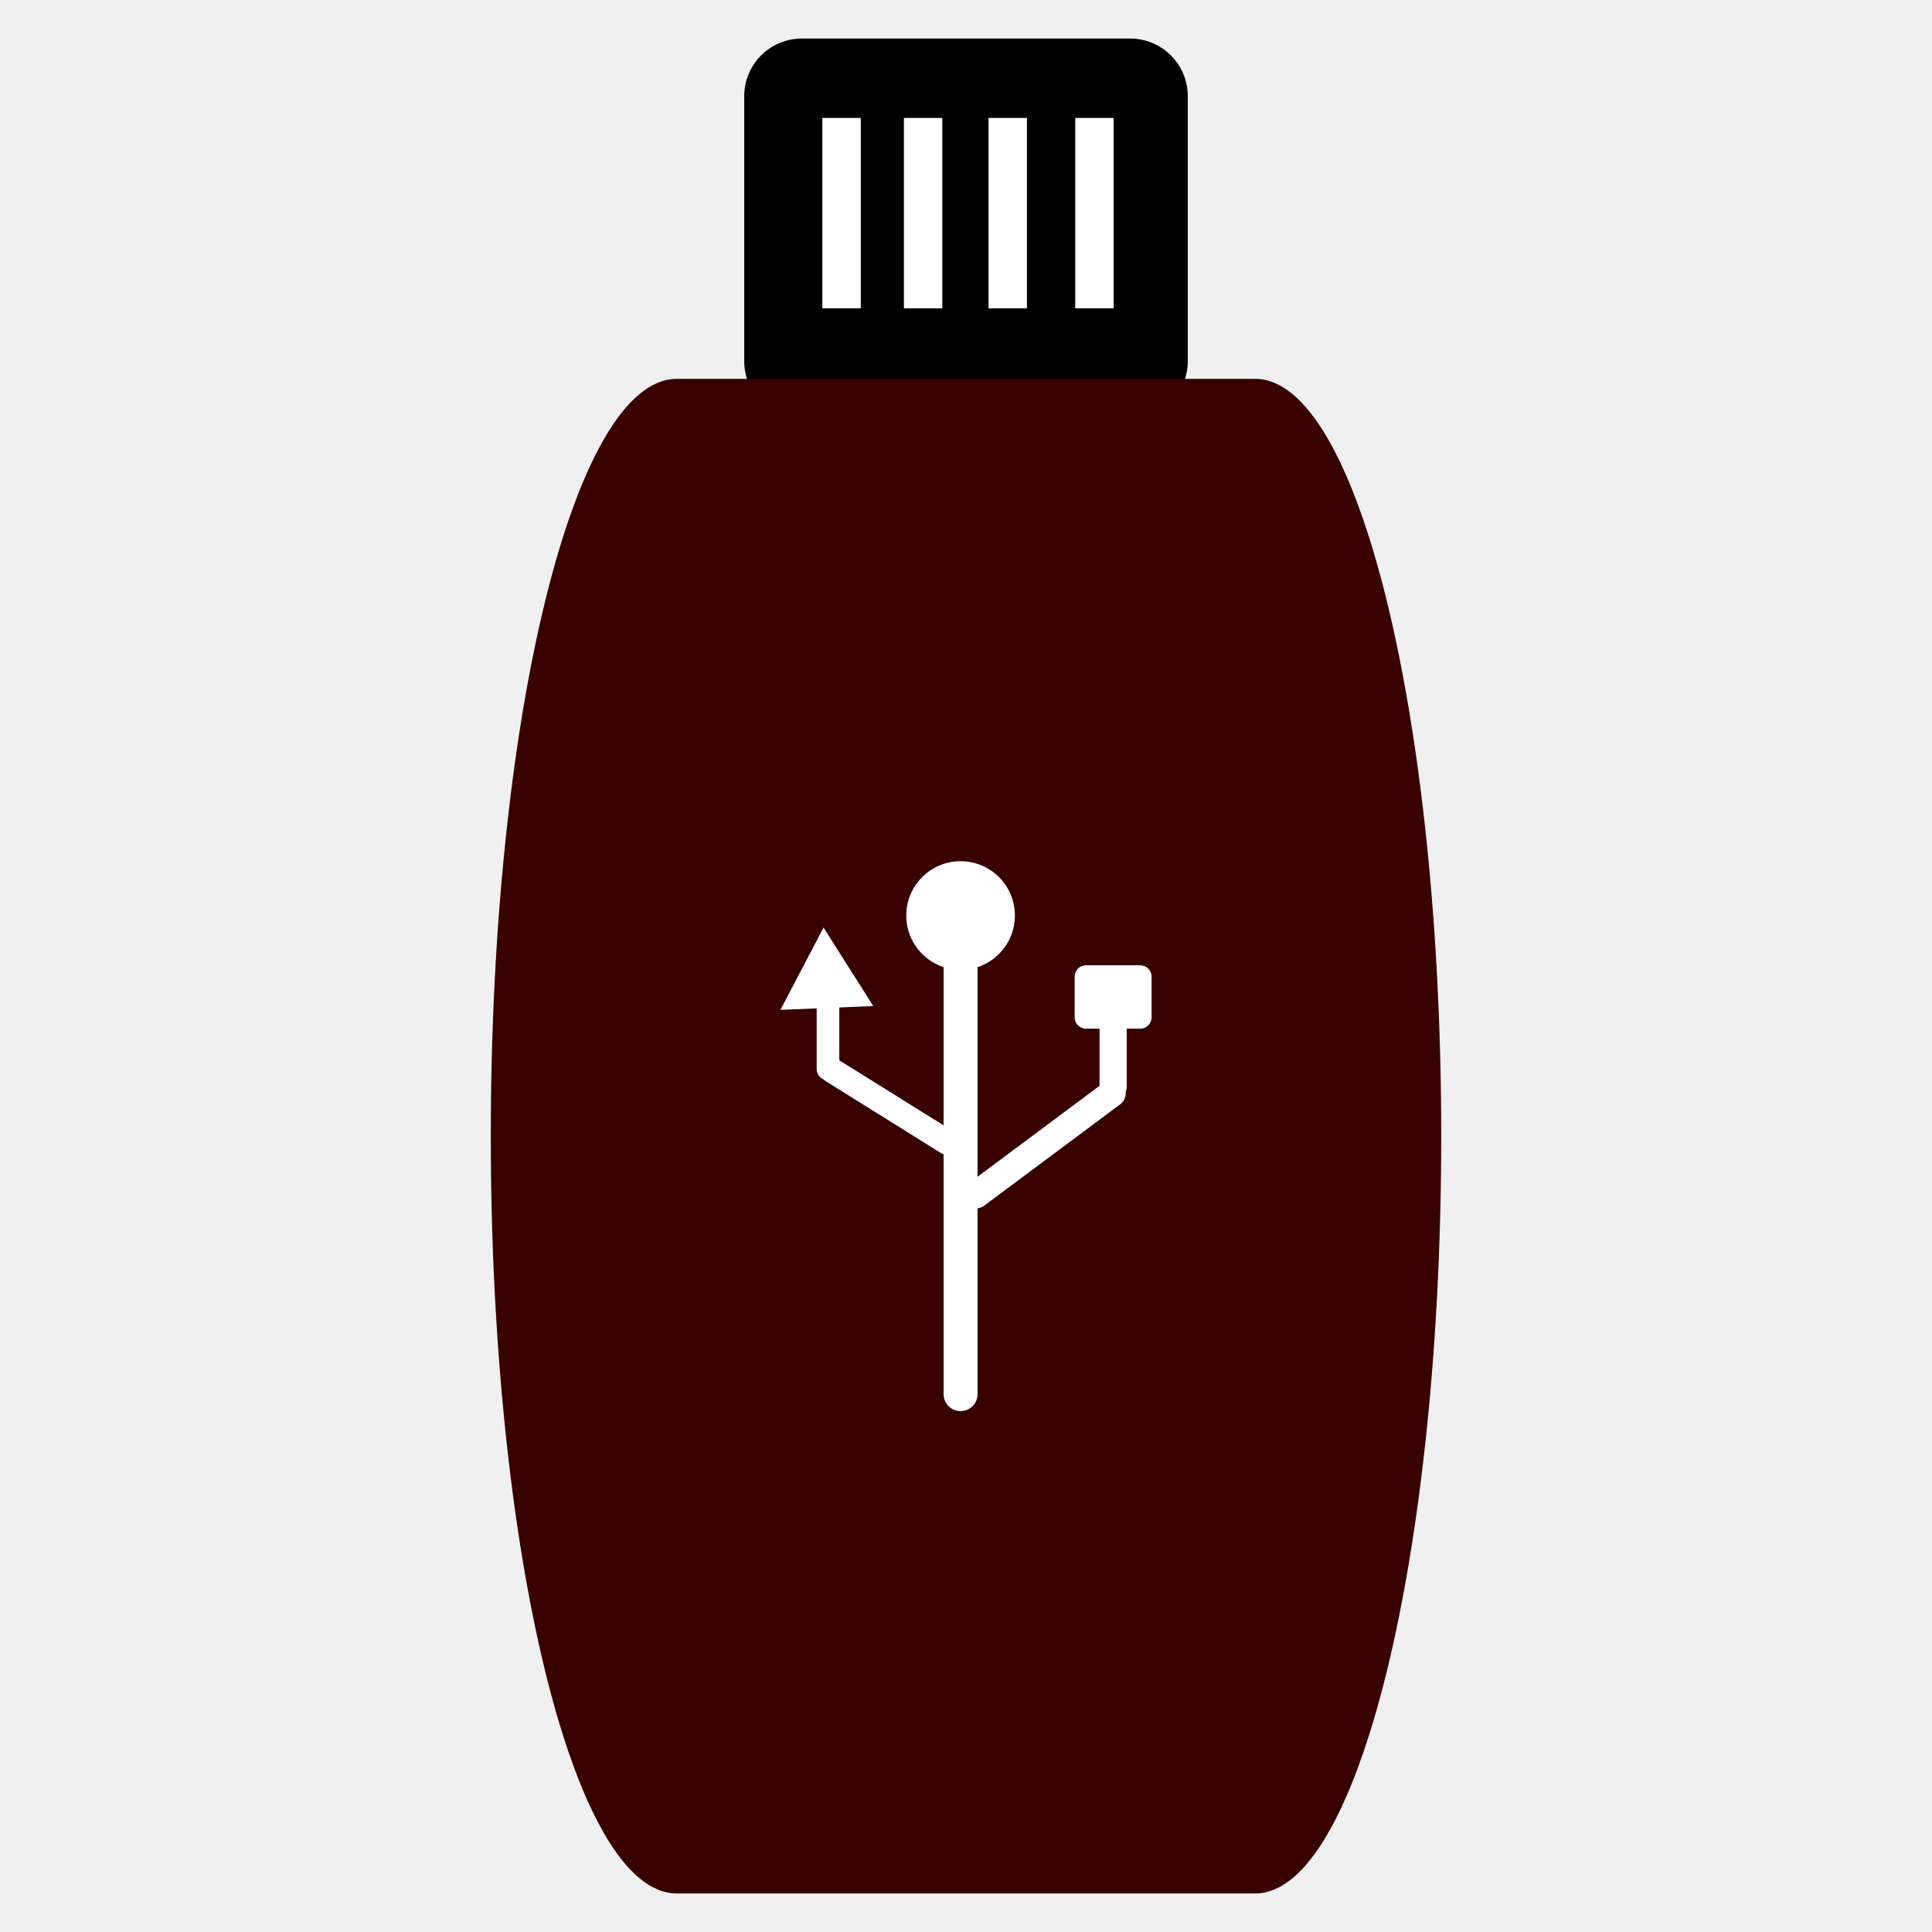
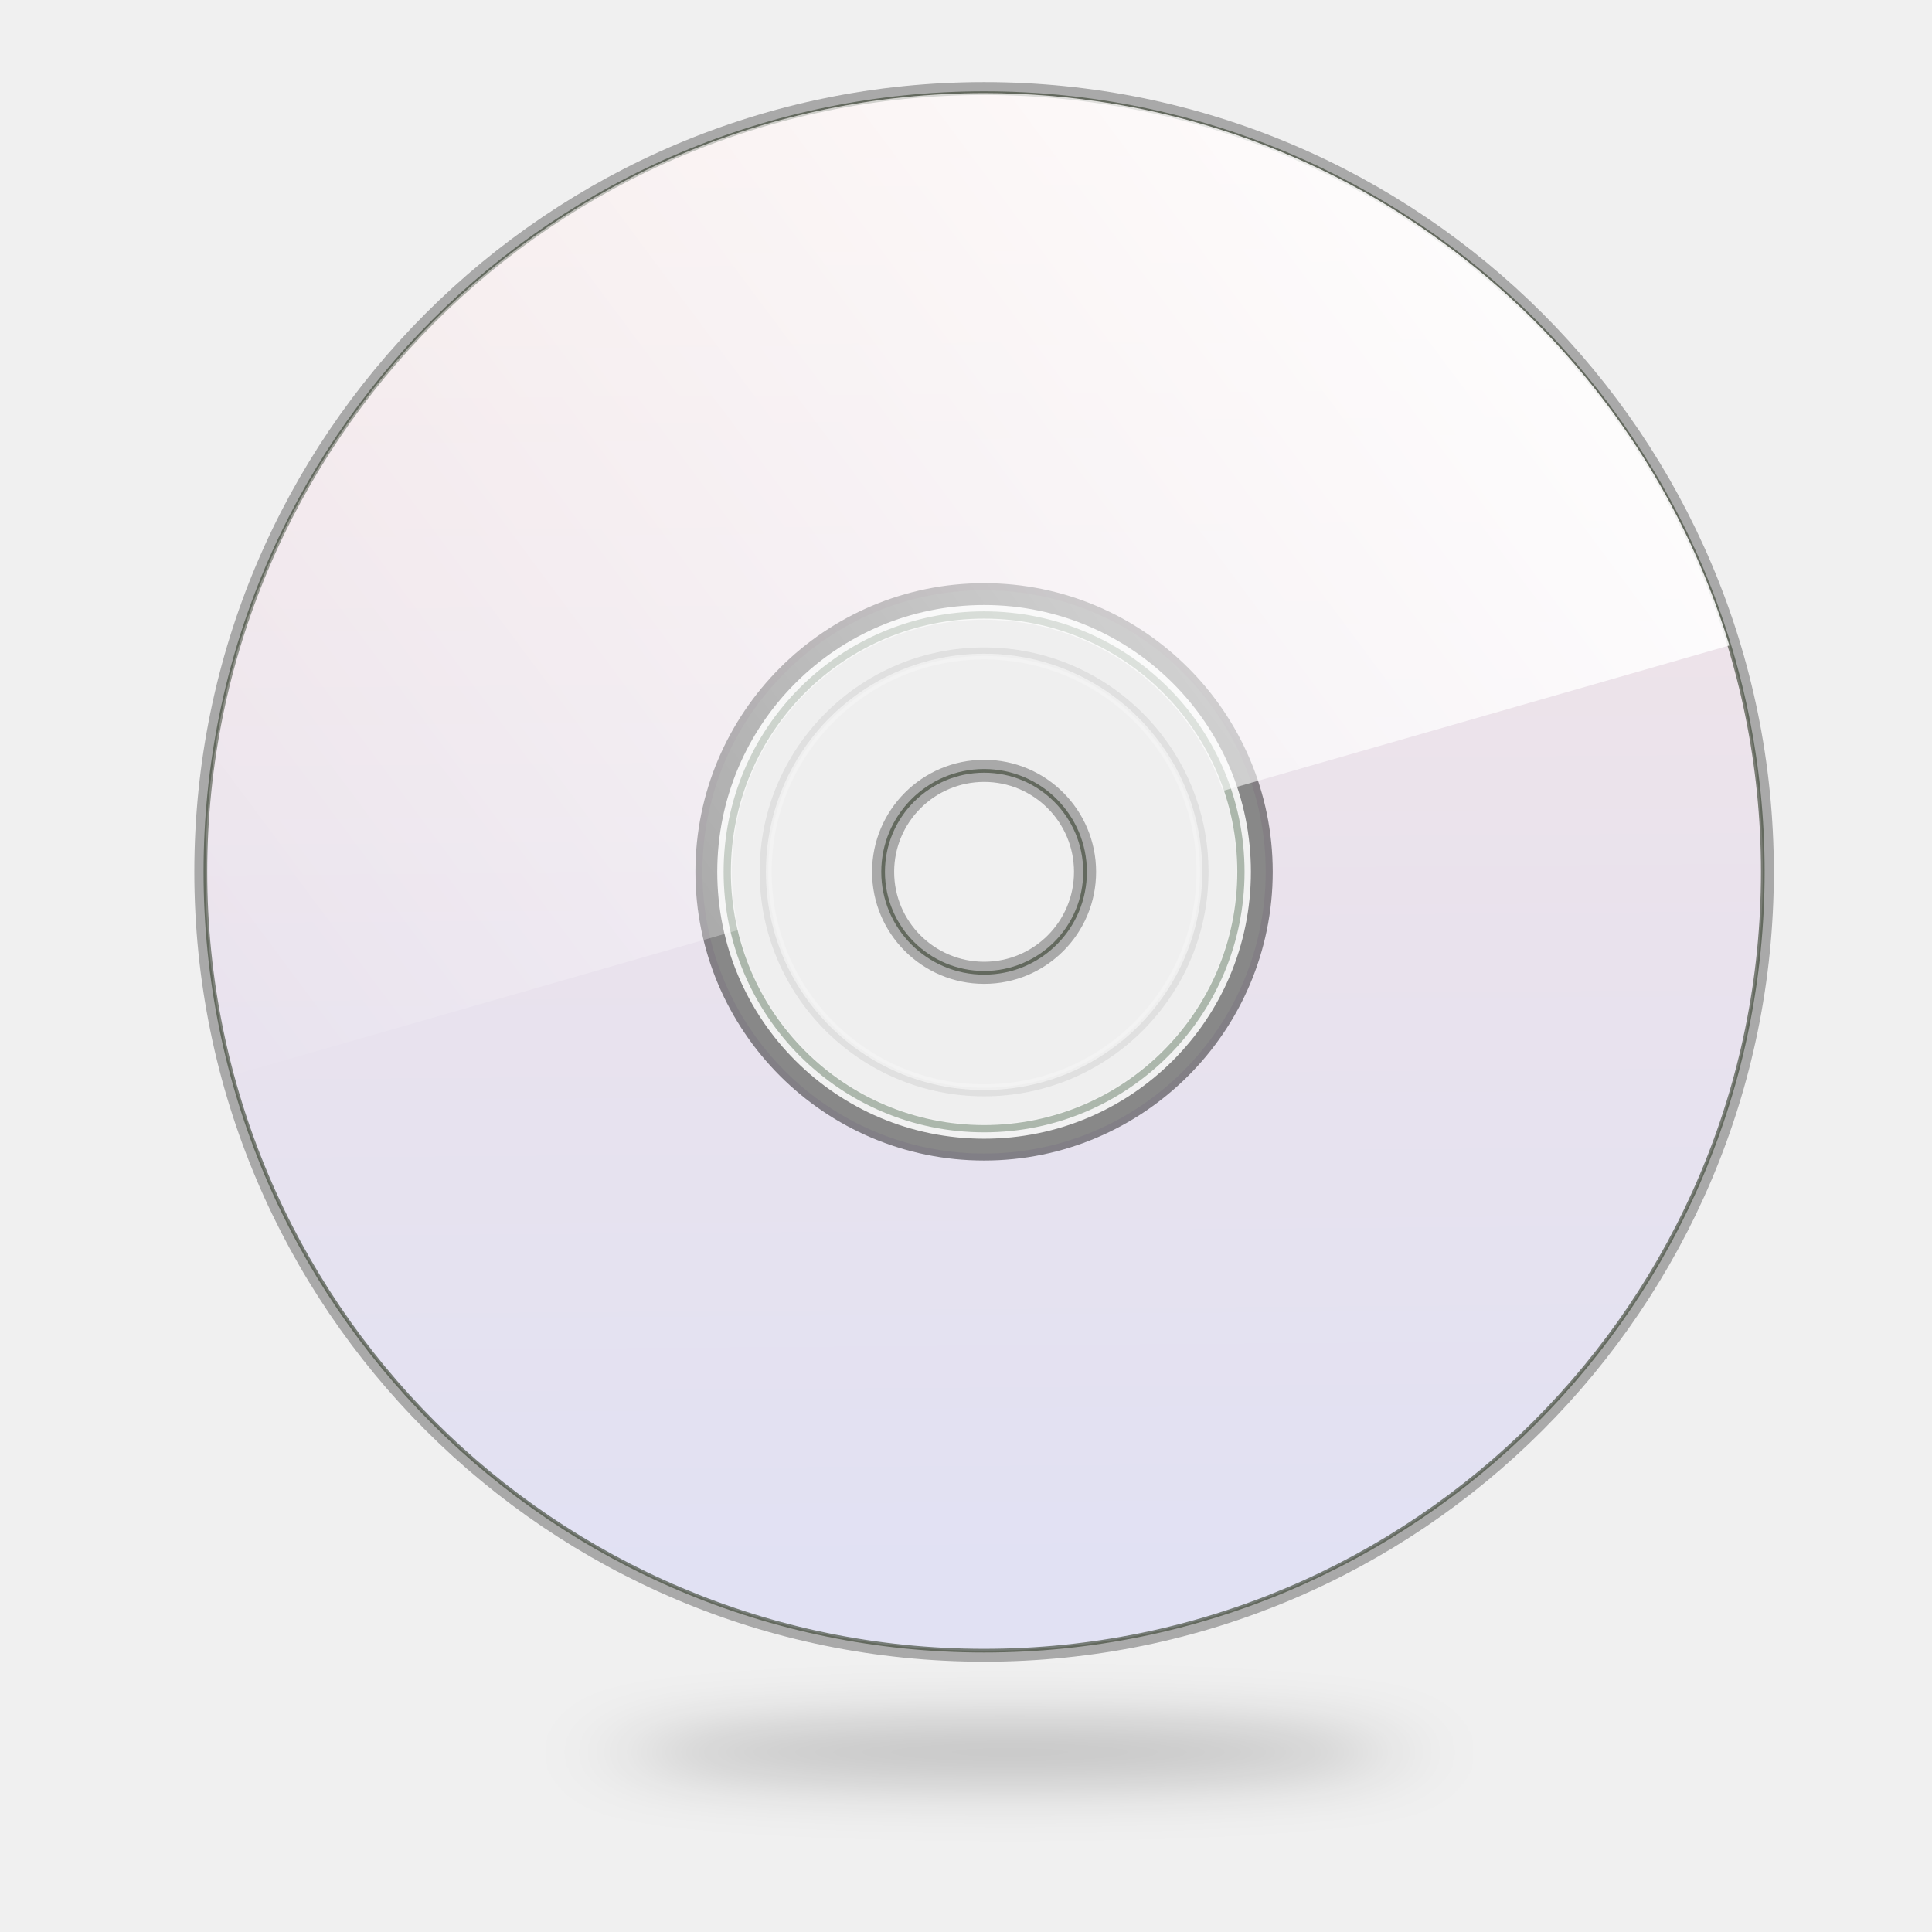
<svg xmlns="http://www.w3.org/2000/svg" width="256" height="256" viewBox="0 0 256 256" version="1.1" id="svg8">
-   <defs id="defs2" />
+   <defs id="defs2">
+     <linearGradient id="linearGradient4187" y2="321.36" gradientUnits="userSpaceOnUse" x2="377" gradientTransform="translate(-123.51,-301.69)" y1="719.36" x1="380">
+       <stop id="stop4183" style="stop-color:#0000ff;stop-opacity:.22" offset="0" />
+       <stop id="stop4185" style="stop-color:#ff2a2a;stop-opacity:.22" offset="1" />
+     </linearGradient>
+     <mask id="mask4562" maskUnits="userSpaceOnUse">
+       <path id="path4564" style="color:#000000;opacity:0.66;fill:url(#radialGradient4566)" d="m 372.06,314.69 c -116.81,0 -211.5,94.693 -211.5,211.5 0,116.807 94.693,211.5 211.5,211.5 116.807,0 211.47,-94.693 211.47,-211.5 0,-116.807 -94.662,-211.5 -211.47,-211.5 z m 0,134.34 c 42.608,0 77.125,34.548 77.125,77.156 0,42.608 -34.517,77.156 -77.125,77.156 -42.608,0 -77.156,-34.548 -77.156,-77.156 0,-42.608 34.548,-77.156 77.156,-77.156 z" />
+     </mask>
+     <radialGradient id="radialGradient4566" gradientUnits="userSpaceOnUse" cy="526.27" cx="371.94" gradientTransform="matrix(1.09,0.026748,-0.024534,0.99977,-20.561,-9.8292)" r="211.48">
+       <stop id="stop4496" style="stop-color:#ffffff" offset="0" />
+       <stop id="stop4502" style="stop-color:#ffffff;stop-opacity:.498" offset=".764" />
+       <stop id="stop4498" style="stop-color:#ffffff;stop-opacity:0" offset="1" />
+     </radialGradient>
+     <filter style="color-interpolation-filters:sRGB" id="filter4037">
+       <feGaussianBlur id="feGaussianBlur4039" stdDeviation="6.913" />
+     </filter>
+     <filter style="color-interpolation-filters:sRGB" id="filter4390">
+       <feGaussianBlur id="feGaussianBlur4392" stdDeviation="1.506" />
+     </filter>
+     <filter style="color-interpolation-filters:sRGB" id="filter4355">
+       <feGaussianBlur id="feGaussianBlur4357" stdDeviation="0.645" />
+     </filter>
+     <filter style="color-interpolation-filters:sRGB" id="filter4351">
+       <feGaussianBlur id="feGaussianBlur4353" stdDeviation="0.627" />
+     </filter>
+     <filter style="color-interpolation-filters:sRGB" id="filter4347">
+       <feGaussianBlur id="feGaussianBlur4349" stdDeviation="0.663" />
+     </filter>
+     <filter style="color-interpolation-filters:sRGB" id="filter4378">
+       <feGaussianBlur id="feGaussianBlur4380" stdDeviation="2.274" />
+     </filter>
+     <filter style="color-interpolation-filters:sRGB" id="filter4451">
+       <feGaussianBlur id="feGaussianBlur4453" stdDeviation="1.513" />
+     </filter>
+     <filter style="color-interpolation-filters:sRGB" id="filter4447">
+       <feGaussianBlur id="feGaussianBlur4449" stdDeviation="1.492" />
+     </filter>
+     <filter style="color-interpolation-filters:sRGB" id="filter4407">
+       <feGaussianBlur id="feGaussianBlur4409" stdDeviation="2.258" />
+     </filter>
+     <linearGradient id="linearGradient4710" y2="313.12" gradientUnits="userSpaceOnUse" x2="57" y1="34.12" x1="432">
+       <stop id="stop4706" style="stop-color:#ffffff" offset="0" />
+       <stop id="stop4708" style="stop-color:#ffffff;stop-opacity:0" offset="1" />
+     </linearGradient>
+     <filter style="color-interpolation-filters:sRGB" id="filter4576" height="3.376" width="1.297" y="-1.188" x="-0.148">
+       <feGaussianBlur id="feGaussianBlur4578" stdDeviation="14.001" />
+     </filter>
+   </defs>
  <g id="layer1" transform="translate(0,-41)">
-     <rect style="opacity:1;fill:#000000;fill-opacity:1;stroke:none;stroke-width:4.918;stroke-linecap:round;stroke-linejoin:round;stroke-miterlimit:4;stroke-dasharray:none;stroke-opacity:1" id="rect4520" width="58.77" height="50.375" x="98.615" y="46.109" ry="7.633" />
-     <rect style="opacity:1;fill:#ffffff;fill-opacity:1;stroke:none;stroke-width:10.952;stroke-linecap:round;stroke-linejoin:round;stroke-miterlimit:4;stroke-dasharray:none;stroke-opacity:1" id="rect4532" width="5.089" height="25.231" x="108.968" y="56.628" ry="0" />
-     <rect ry="0" y="56.628" x="119.773" height="25.231" width="5.089" id="rect4534" style="opacity:1;fill:#ffffff;fill-opacity:1;stroke:none;stroke-width:10.952;stroke-linecap:round;stroke-linejoin:round;stroke-miterlimit:4;stroke-dasharray:none;stroke-opacity:1" />
-     <rect style="opacity:1;fill:#ffffff;fill-opacity:1;stroke:none;stroke-width:10.952;stroke-linecap:round;stroke-linejoin:round;stroke-miterlimit:4;stroke-dasharray:none;stroke-opacity:1" id="rect4538" width="5.089" height="25.231" x="130.984" y="56.628" ry="0" />
-     <rect ry="0" y="56.628" x="142.476" height="25.231" width="5.089" id="rect4540" style="opacity:1;fill:#ffffff;fill-opacity:1;stroke:none;stroke-width:10.952;stroke-linecap:round;stroke-linejoin:round;stroke-miterlimit:4;stroke-dasharray:none;stroke-opacity:1" rx="0" />
-     <rect style="opacity:1;fill:#390000;fill-opacity:1;stroke:none;stroke-width:5.933;stroke-linecap:round;stroke-linejoin:round;stroke-miterlimit:4;stroke-dasharray:none;stroke-opacity:1" id="rect4518" width="125.937" height="200.69" x="65.032" y="91.201" ry="100.345" rx="24.643" />
-     <g id="g4570" transform="matrix(1.586604,0,0,1.586604,-39.312,23.62242)">
-       <rect ry="1.417" y="90.247" x="103.583" height="38.554" width="2.835" id="rect4542" style="opacity:1;fill:#ffffff;fill-opacity:1;stroke:none;stroke-width:3.1;stroke-linecap:round;stroke-linejoin:round;stroke-miterlimit:4;stroke-dasharray:none;stroke-opacity:1" />
-       <circle r="4.536" cy="87.412" cx="105" id="path4544" style="opacity:1;fill:#ffffff;fill-opacity:1;stroke:none;stroke-width:3.1;stroke-linecap:round;stroke-linejoin:round;stroke-miterlimit:4;stroke-dasharray:none;stroke-opacity:1" />
-       <rect transform="rotate(-36.70254)" ry="1.134" y="151.176" x="17.904" height="2.268" width="16.442" id="rect4546" style="opacity:1;fill:#ffffff;fill-opacity:1;stroke:none;stroke-width:3.1;stroke-linecap:round;stroke-linejoin:round;stroke-miterlimit:4;stroke-dasharray:none;stroke-opacity:1" />
-       <rect transform="rotate(31.95681)" ry="1.039" y="34.21" x="132.11" height="2.079" width="13.418" id="rect4548" style="opacity:1;fill:#ffffff;fill-opacity:1;stroke:none;stroke-width:3.1;stroke-linecap:round;stroke-linejoin:round;stroke-miterlimit:4;stroke-dasharray:none;stroke-opacity:1" />
-       <rect ry="0.945" y="93.611" x="92.982" height="7.56" width="1.89" id="rect4550" style="opacity:1;fill:#ffffff;fill-opacity:1;stroke:none;stroke-width:3.1;stroke-linecap:round;stroke-linejoin:round;stroke-miterlimit:4;stroke-dasharray:none;stroke-opacity:1" />
-       <rect ry="0.945" y="95.312" x="116.606" height="7.371" width="2.268" id="rect4552" style="opacity:1;fill:#ffffff;fill-opacity:1;stroke:none;stroke-width:3.1;stroke-linecap:round;stroke-linejoin:round;stroke-miterlimit:4;stroke-dasharray:none;stroke-opacity:1" />
-       <rect ry="0.945" y="91.57" x="114.527" height="5.292" width="6.426" id="rect4554" style="opacity:1;fill:#ffffff;fill-opacity:1;stroke:none;stroke-width:3.1;stroke-linecap:round;stroke-linejoin:round;stroke-miterlimit:4;stroke-dasharray:none;stroke-opacity:1" />
-       <path d="m 97.707,94.972 -7.753,0.319 3.601,-6.874 z" id="path4560" style="opacity:1;fill:#ffffff;fill-opacity:1;stroke:none;stroke-width:3.1;stroke-linecap:round;stroke-linejoin:round;stroke-miterlimit:4;stroke-dasharray:none;stroke-opacity:1" />
+     <g transform="matrix(0.4878925,0,0,0.4878925,-51.12157,-100.1941)" id="g4712">
+       <g id="g4588">
+         <path id="path4568" style="color:#000000;opacity:0.44;fill:#ececec;stroke:#4d4d4d;stroke-width:6" d="m 372.06,314.69 c -116.81,0 -211.5,94.693 -211.5,211.5 0,116.807 94.693,211.5 211.5,211.5 116.807,0 211.47,-94.693 211.47,-211.5 0,-116.807 -94.662,-211.5 -211.47,-211.5 z m 0,184.06 c 15.142,0 27.406,12.296 27.406,27.438 0,15.142 -12.265,27.406 -27.406,27.406 -15.142,0 -27.438,-12.265 -27.438,-27.406 0,-15.142 12.296,-27.438 27.438,-27.438 z" />
+         <path id="path2985" style="color:#000000;fill:#f2f2f2" d="M 248.56,13 C 131.76,13 37.06,107.69 37.06,224.5 37.062,341.31 131.76,436 248.56,436 365.37,436 460.03,341.31 460.03,224.5 460.03,107.69 365.37,13 248.56,13 Z m -0.03,143 c 37.83,0 68.5,30.67 68.5,68.5 0,37.83 -30.67,68.5 -68.5,68.5 -37.83,0 -68.5,-30.67 -68.5,-68.5 0,-37.83 30.67,-68.5 68.5,-68.5 z" transform="translate(123.51,301.69)" />
+         <path id="path4179" style="color:#000000;opacity:0.33;fill:url(#linearGradient4187)" d="M 248.56,13 C 131.76,13 37.06,107.69 37.06,224.5 37.062,341.31 131.76,436 248.56,436 365.37,436 460.03,341.31 460.03,224.5 460.03,107.69 365.37,13 248.56,13 Z m -0.03,135 c 42.25,0 76.5,34.25 76.5,76.5 0,42.25 -34.25,76.5 -76.5,76.5 -42.25,0 -76.5,-34.25 -76.5,-76.5 0,-42.25 34.25,-76.5 76.5,-76.5 z" transform="translate(123.51,301.69)" />
+         <path id="path2987" style="color:#000000;text-indent:0;text-transform:none;opacity:0.44;fill:#cccccc" d="m 372.05,465.23 c -33.652,0 -60.953,27.301 -60.953,60.953 0,33.652 27.301,60.953 60.953,60.953 33.652,0 60.942,-27.301 60.942,-60.953 0,-33.652 -27.29,-60.953 -60.942,-60.953 z m 0,1.699 c 32.733,0 59.243,26.52 59.243,59.254 0,32.733 -26.509,59.254 -59.243,59.254 -32.733,0 -59.254,-26.52 -59.254,-59.254 0,-32.733 26.52,-59.254 59.254,-59.254 z" />
+         <path id="path3772" style="color:#000000;text-indent:0;text-transform:none;opacity:0.44;fill:#000000" d="m 372.05,447.78 c -43.261,0 -78.4,35.138 -78.4,78.4 0,43.261 35.138,78.4 78.4,78.4 43.261,0 78.386,-35.138 78.386,-78.4 0,-43.261 -35.125,-78.4 -78.386,-78.4 z m 0,5.929 c 40.059,0 72.457,32.412 72.457,72.471 0,40.059 -32.398,72.471 -72.457,72.471 -40.059,0 -72.471,-32.412 -72.471,-72.471 0,-40.059 32.412,-72.471 72.471,-72.471 z" />
+         <path id="path3778" style="color:#000000;text-indent:0;text-transform:none;opacity:0.44;fill:#536c53" d="m 372.05,455.43 c -39.058,0 -70.745,31.687 -70.745,70.745 0,39.058 31.687,70.745 70.745,70.745 39.058,0 70.732,-31.687 70.732,-70.745 0,-39.058 -31.674,-70.745 -70.732,-70.745 z m 0,1.972 c 37.992,0 68.76,30.781 68.76,68.773 0,37.992 -30.768,68.773 -68.76,68.773 -37.992,0 -68.773,-30.781 -68.773,-68.773 0,-37.992 30.781,-68.773 68.773,-68.773 z" />
+         <path id="path3784" style="color:#000000;text-indent:0;text-transform:none;opacity:0.66;fill:#3e4837" d="m 372.06,314.19 c -117.08,0 -212,94.923 -212,212 0,117.077 94.923,212 212,212 117.077,0 211.97,-94.923 211.97,-212 0,-117.077 -94.892,-212 -211.97,-212 z m 0,1 c 116.54,0 210.97,94.463 210.97,211 0,116.537 -94.432,211 -210.97,211 -116.538,0 -211,-94.463 -211,-211 0,-116.537 94.463,-211 211,-211 z m 0,183.06 c -15.412,0 -27.938,12.525 -27.938,27.938 0,15.412 12.526,27.906 27.938,27.906 15.412,0 27.906,-12.495 27.906,-27.906 0,-15.412 -12.494,-27.938 -27.906,-27.938 z m 0,1 c 14.871,0 26.906,12.066 26.906,26.938 0,14.872 -12.035,26.906 -26.906,26.906 -14.872,0 -26.938,-12.035 -26.938,-26.906 0,-14.871 12.067,-26.938 26.938,-26.938 z" />
+         <path id="path3790" style="color:#000000;text-indent:0;text-transform:none;opacity:0.22;fill:#ffffff" d="m 372.05,467.54 c -32.382,0 -58.644,26.262 -58.644,58.644 0,32.382 26.262,58.644 58.644,58.644 32.382,0 58.633,-26.262 58.633,-58.644 0,-32.382 -26.251,-58.644 -58.633,-58.644 z m 0,0.965 c 31.859,0 57.668,25.82 57.668,57.678 0,31.859 -25.809,57.678 -57.668,57.678 -31.859,0 -57.678,-25.82 -57.678,-57.678 0,-31.859 25.82,-57.678 57.678,-57.678 z" />
+         <g id="g4504" mask="url(#mask4562)">
+           <g id="g4459">
+             <path id="path3917" style="opacity:0.66;fill:#4154ff;fill-rule:evenodd;filter:url(#filter4037)" d="M 388.64,525.6 604,507.993 l -1.045,-9.945 z" />
+             <path id="path3921" style="opacity:0.66;fill:#4198ff;fill-rule:evenodd;filter:url(#filter4037)" d="m 388.64,525.6 214.14,-28.854 -1.564,-9.877 z" />
+             <path id="path3925" style="opacity:0.66;fill:#41d1ff;fill-rule:evenodd;filter:url(#filter4037)" d="m 388.64,525.6 212.34,-40.022 -2.079,-9.781 z" />
+             <path id="path3929" style="opacity:0.66;fill:#41ffd1;fill-rule:evenodd;filter:url(#filter4037)" d="m 388.64,525.6 209.95,-51.08 -2.588,-9.659 z" />
+             <path id="path3941" style="opacity:0.66;fill:#e0ff41;fill-rule:evenodd;filter:url(#filter4037)" d="m 388.64,525.6 199.38,-83.295 -4.067,-9.136 z" />
+             <path id="path3945" style="opacity:0.66;fill:#ffd951;fill-rule:evenodd;filter:url(#filter4037)" d="m 388.64,525.6 194.74,-93.615 -4.54,-8.91 z" />
+             <path id="path3949" style="opacity:0.66;fill:#ff8441;fill-rule:evenodd;filter:url(#filter4037)" d="m 388.64,525.6 189.58,-103.68 -5,-8.66 z" />
+             <path id="path3953" style="opacity:0.66;fill:#ff4141;fill-rule:evenodd;filter:url(#filter4037)" d="m 388.64,525.6 183.89,-113.46 -5.446,-8.387 z" />
+             <path id="path3967" style="opacity:0.66;fill:#41d1ff;fill-rule:evenodd;filter:url(#filter4037)" d="m 388.64,526.76 210.26,49.804 2.079,-9.781 z" />
+             <path id="path3969" style="opacity:0.66;fill:#41ffd1;fill-rule:evenodd;filter:url(#filter4037)" d="m 388.64,526.76 207.36,60.739 2.588,-9.659 z" />
+             <path id="path3971" style="opacity:0.66;fill:#41ff46;fill-rule:evenodd;filter:url(#filter4037)" d="m 388.64,526.76 203.9,71.509 3.09,-9.511 z" />
+             <path id="path3973" style="opacity:0.66;fill:#a6ff41;fill-rule:evenodd;filter:url(#filter4037)" d="m 388.64,526.76 199.88,82.082 3.584,-9.336 z" />
+             <path id="path3975" style="opacity:0.66;fill:#e0ff41;fill-rule:evenodd;filter:url(#filter4037)" d="m 388.64,526.76 195.31,92.43 4.067,-9.136 z" />
+             <path id="path3977" style="opacity:0.66;fill:#ffd951;fill-rule:evenodd;filter:url(#filter4037)" d="m 388.64,526.76 190.2,102.53 4.54,-8.91 z" />
+             <path id="path3979" style="opacity:0.66;fill:#ff8441;fill-rule:evenodd;filter:url(#filter4037)" d="m 388.64,526.76 184.58,112.34 5,-8.66 z" />
+             <path id="path3981" style="opacity:0.66;fill:#ff4141;fill-rule:evenodd;filter:url(#filter4037)" d="m 388.64,526.76 178.45,121.85 5.446,-8.387 z" />
+             <g id="g4365" style="filter:url(#filter4390)">
+               <path id="path4335" style="fill:#ffffff;fill-rule:evenodd;filter:url(#filter4355)" d="m 373.35,529.1 222.8,33.95 1.287,-9.917 z" />
+               <path id="path4339" style="fill:#ffffff;fill-rule:evenodd;filter:url(#filter4351)" d="m 371.94,529.1 224.41,25.485 0.908,-9.959 z" />
+               <path id="path4343" style="fill:#ffffff;fill-rule:evenodd;filter:url(#filter4347)" d="m 371.94,529.1 223.59,-31.86 -1.63,-9.87 z" />
+             </g>
+             <g id="g4370" style="opacity:0.66;filter:url(#filter4378)" transform="matrix(0.98051,0.19645,-0.19645,0.98051,111.22,-62.437)">
+               <path id="path4372" style="fill:#ffffff;fill-rule:evenodd;filter:url(#filter4355)" d="m 373.35,529.1 222.8,33.95 1.287,-9.917 z" />
+               <path id="path4374" style="fill:#ffffff;fill-rule:evenodd;filter:url(#filter4351)" d="m 371.94,529.1 224.41,25.485 0.908,-9.959 z" />
+               <path id="path4376" style="fill:#ffffff;fill-rule:evenodd;filter:url(#filter4347)" d="m 371.94,529.1 223.59,-31.86 -1.63,-9.87 z" />
+             </g>
+           </g>
+           <g id="g4411">
+             <path id="path4047" style="opacity:0.66;fill:#4154ff;fill-rule:evenodd;filter:url(#filter4037)" d="m 372.49,526.16 215.36,-17.607 -1.045,-9.945 z" transform="matrix(-1,0,0,1,727.95,-0.55949)" />
+             <path id="path4049" style="opacity:0.66;fill:#4198ff;fill-rule:evenodd;filter:url(#filter4037)" d="m 372.49,526.16 214.14,-28.854 -1.564,-9.877 z" transform="matrix(-1,0,0,1,727.95,-0.55949)" />
+             <path id="path4051" style="opacity:0.66;fill:#41d1ff;fill-rule:evenodd;filter:url(#filter4037)" d="m 372.49,526.16 212.34,-40.022 -2.079,-9.781 z" transform="matrix(-1,0,0,1,727.95,-0.55949)" />
+             <path id="path4053" style="opacity:0.66;fill:#41ffd1;fill-rule:evenodd;filter:url(#filter4037)" d="m 372.49,526.16 209.95,-51.08 -2.588,-9.659 z" transform="matrix(-1,0,0,1,727.95,-0.55949)" />
+             <path id="path4055" style="opacity:0.66;fill:#41ff46;fill-rule:evenodd;filter:url(#filter4037)" d="m 372.49,526.16 206.99,-61.998 -3.09,-9.511 z" transform="matrix(-1,0,0,1,727.95,-0.55949)" />
+             <path id="path4057" style="opacity:0.66;fill:#a6ff41;fill-rule:evenodd;filter:url(#filter4037)" d="m 372.49,526.16 203.46,-72.746 -3.584,-9.336 z" transform="matrix(-1,0,0,1,727.95,-0.55949)" />
+             <path id="path4059" style="opacity:0.66;fill:#e0ff41;fill-rule:evenodd;filter:url(#filter4037)" d="m 372.49,526.16 199.38,-83.295 -4.067,-9.136 z" transform="matrix(-1,0,0,1,727.95,-0.55949)" />
+             <path id="path4061" style="opacity:0.66;fill:#ffd951;fill-rule:evenodd;filter:url(#filter4037)" d="m 372.49,526.16 194.74,-93.615 -4.54,-8.91 z" transform="matrix(-1,0,0,1,727.95,-0.55949)" />
+             <path id="path4063" style="opacity:0.66;fill:#ff8441;fill-rule:evenodd;filter:url(#filter4037)" d="m 372.49,526.16 189.58,-103.68 -5,-8.66 z" transform="matrix(-1,0,0,1,727.95,-0.55949)" />
+             <path id="path4065" style="opacity:0.66;fill:#ff4141;fill-rule:evenodd;filter:url(#filter4037)" d="M 372.49,526.16 556.38,412.7 550.934,404.313 Z" transform="matrix(-1,0,0,1,727.95,-0.55949)" />
+             <path id="path4073" style="opacity:0.66;fill:#4198ff;fill-rule:evenodd;filter:url(#filter4037)" d="m 372.49,527.32 212.58,38.731 1.564,-9.877 z" transform="matrix(-1,0,0,1,727.95,-0.55949)" />
+             <path id="path4075" style="opacity:0.66;fill:#41d1ff;fill-rule:evenodd;filter:url(#filter4037)" d="m 372.49,527.32 210.26,49.804 2.079,-9.781 z" transform="matrix(-1,0,0,1,727.95,-0.55949)" />
+             <path id="path4077" style="opacity:0.66;fill:#41ffd1;fill-rule:evenodd;filter:url(#filter4037)" d="m 372.49,527.32 207.36,60.739 2.588,-9.659 z" transform="matrix(-1,0,0,1,727.95,-0.55949)" />
+             <path id="path4079" style="opacity:0.66;fill:#41ff46;fill-rule:evenodd;filter:url(#filter4037)" d="m 372.49,527.32 203.9,71.509 3.09,-9.511 z" transform="matrix(-1,0,0,1,727.95,-0.55949)" />
+             <path id="path4081" style="opacity:0.66;fill:#a6ff41;fill-rule:evenodd;filter:url(#filter4037)" d="m 372.49,527.32 199.88,82.082 3.584,-9.336 z" transform="matrix(-1,0,0,1,727.95,-0.55949)" />
+             <path id="path4083" style="opacity:0.66;fill:#e0ff41;fill-rule:evenodd;filter:url(#filter4037)" d="m 372.49,527.32 195.31,92.43 4.067,-9.136 z" transform="matrix(-1,0,0,1,727.95,-0.55949)" />
+             <path id="path4085" style="opacity:0.66;fill:#ffd951;fill-rule:evenodd;filter:url(#filter4037)" d="m 372.49,527.32 190.2,102.53 4.54,-8.91 z" transform="matrix(-1,0,0,1,727.95,-0.55949)" />
+             <path id="path4087" style="opacity:0.66;fill:#ff8441;fill-rule:evenodd;filter:url(#filter4037)" d="m 372.49,527.32 184.58,112.34 5,-8.66 z" transform="matrix(-1,0,0,1,727.95,-0.55949)" />
+             <path id="path4089" style="opacity:0.66;fill:#ff4141;fill-rule:evenodd;filter:url(#filter4037)" d="m 372.49,527.32 178.45,121.85 5.446,-8.387 z" transform="matrix(-1,0,0,1,727.95,-0.55949)" />
+             <g id="g4394">
+               <path id="path4359" style="fill:#ffffff;fill-rule:evenodd;filter:url(#filter4451)" d="m 373.35,529.1 222.8,33.95 1.287,-9.917 z" transform="matrix(-0.96183,-0.27364,0.27364,-0.96183,584.89,1139.8)" />
+               <path id="path4361" style="fill:#ffffff;fill-rule:evenodd;filter:url(#filter4447)" d="m 371.94,529.1 224.41,25.485 0.908,-9.959 z" transform="matrix(-0.96183,-0.27364,0.27364,-0.96183,584.89,1139.8)" />
+             </g>
+             <g id="g4399" style="opacity:0.66;filter:url(#filter4407)" transform="matrix(0.98041,-0.19699,0.19699,0.98041,-97.223,83.98)">
+               <path id="path4401" style="fill:#ffffff;fill-rule:evenodd;filter:url(#filter4355)" d="m 373.35,529.1 222.8,33.95 1.287,-9.917 z" transform="matrix(-0.96183,-0.27364,0.27364,-0.96183,584.89,1139.8)" />
+               <path id="path4403" style="fill:#ffffff;fill-rule:evenodd;filter:url(#filter4351)" d="m 371.94,529.1 224.41,25.485 0.908,-9.959 z" transform="matrix(-0.96183,-0.27364,0.27364,-0.96183,584.89,1139.8)" />
+               <path id="path4405" style="fill:#ffffff;fill-rule:evenodd;filter:url(#filter4347)" d="m 371.94,529.1 223.59,-31.86 -1.63,-9.87 z" transform="matrix(-0.96183,-0.27364,0.27364,-0.96183,584.89,1139.8)" />
+             </g>
+           </g>
+         </g>
+         <path id="path4699" d="m 248.56,13 c -116.8,0 -211.5,94.69 -211.5,211.5 0.002,19.12 2.559,37.63 7.315,55.25 l 137.5,-39.5 c -1.2,-5.06 -1.85,-10.33 -1.85,-15.75 0,-37.83 30.67,-68.5 68.5,-68.5 30.14,0 55.71,19.46 64.88,46.5 L 450.935,163 C 424.595,76.185 343.975,13 248.555,13 Z" style="color:#000000;fill:url(#linearGradient4710)" transform="translate(123.51,301.69)" />
+       </g>
+       <ellipse ry="14.142" rx="113.137" cy="765.277" cx="379.009" id="path4574" style="color:#000000;opacity:0.22;fill:#000000;filter:url(#filter4576)" transform="matrix(0.93254,0,0,0.55569,25.569,340.02)" />
    </g>
  </g>
</svg>
